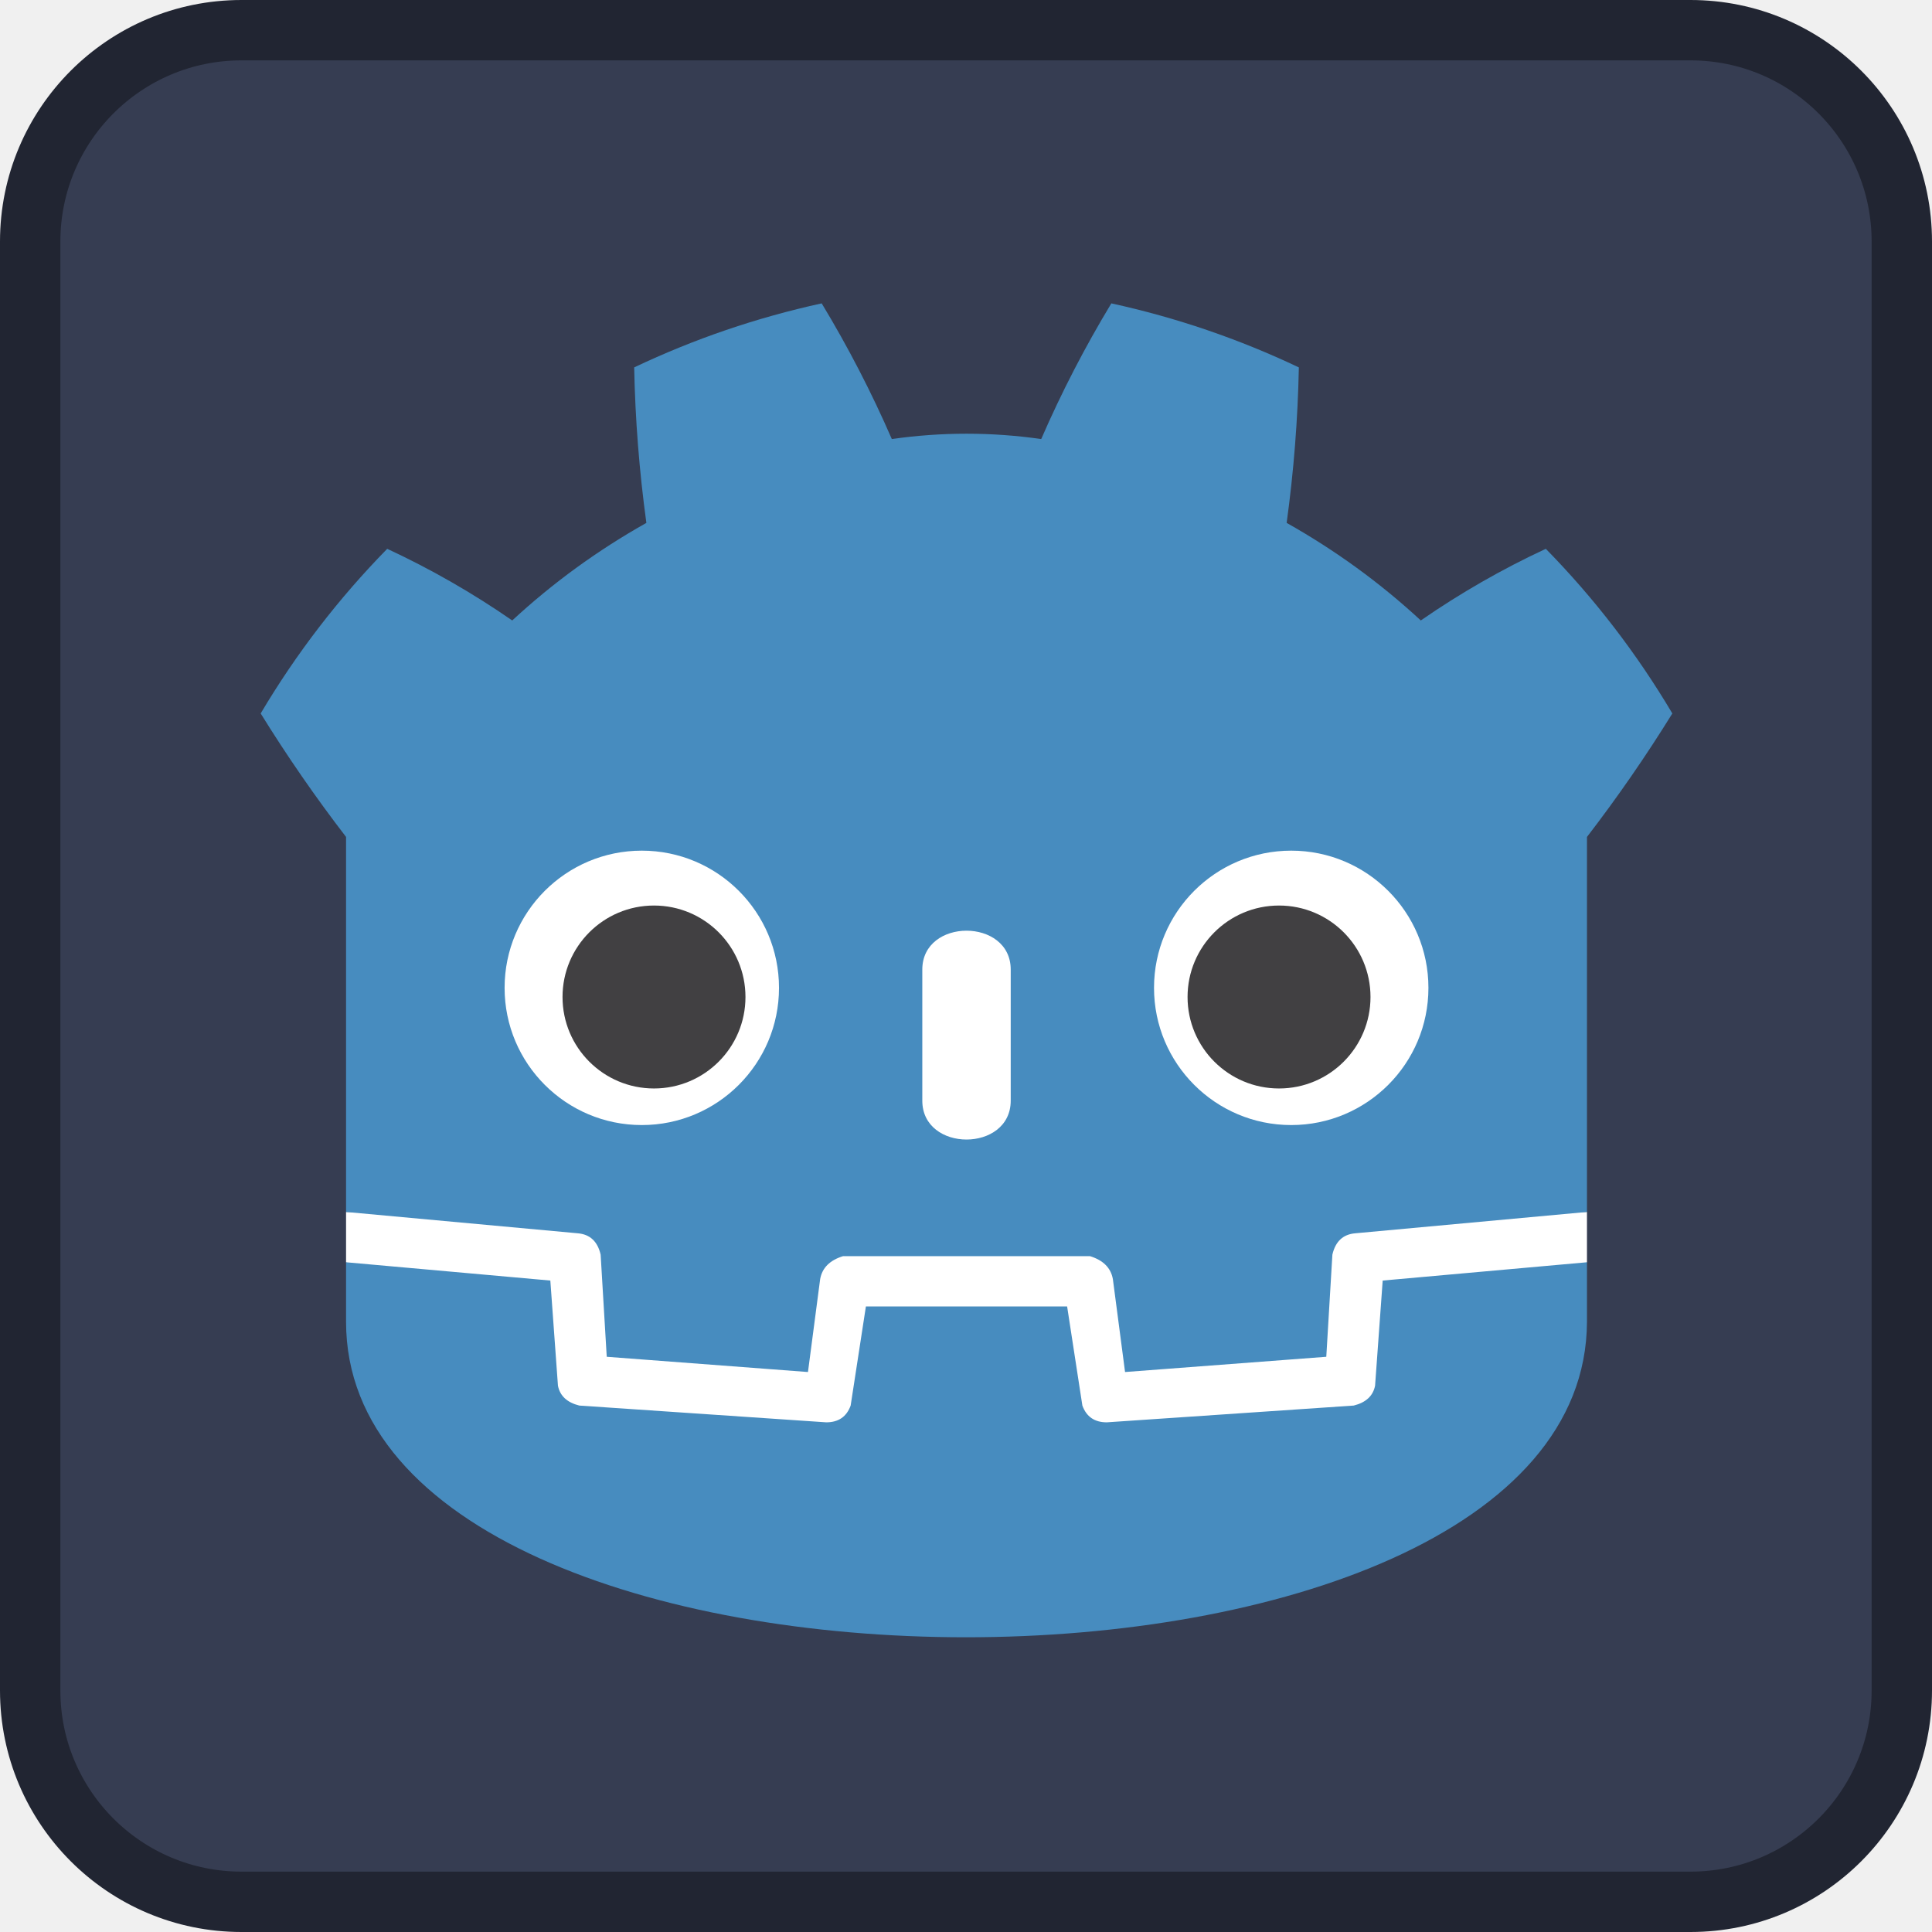
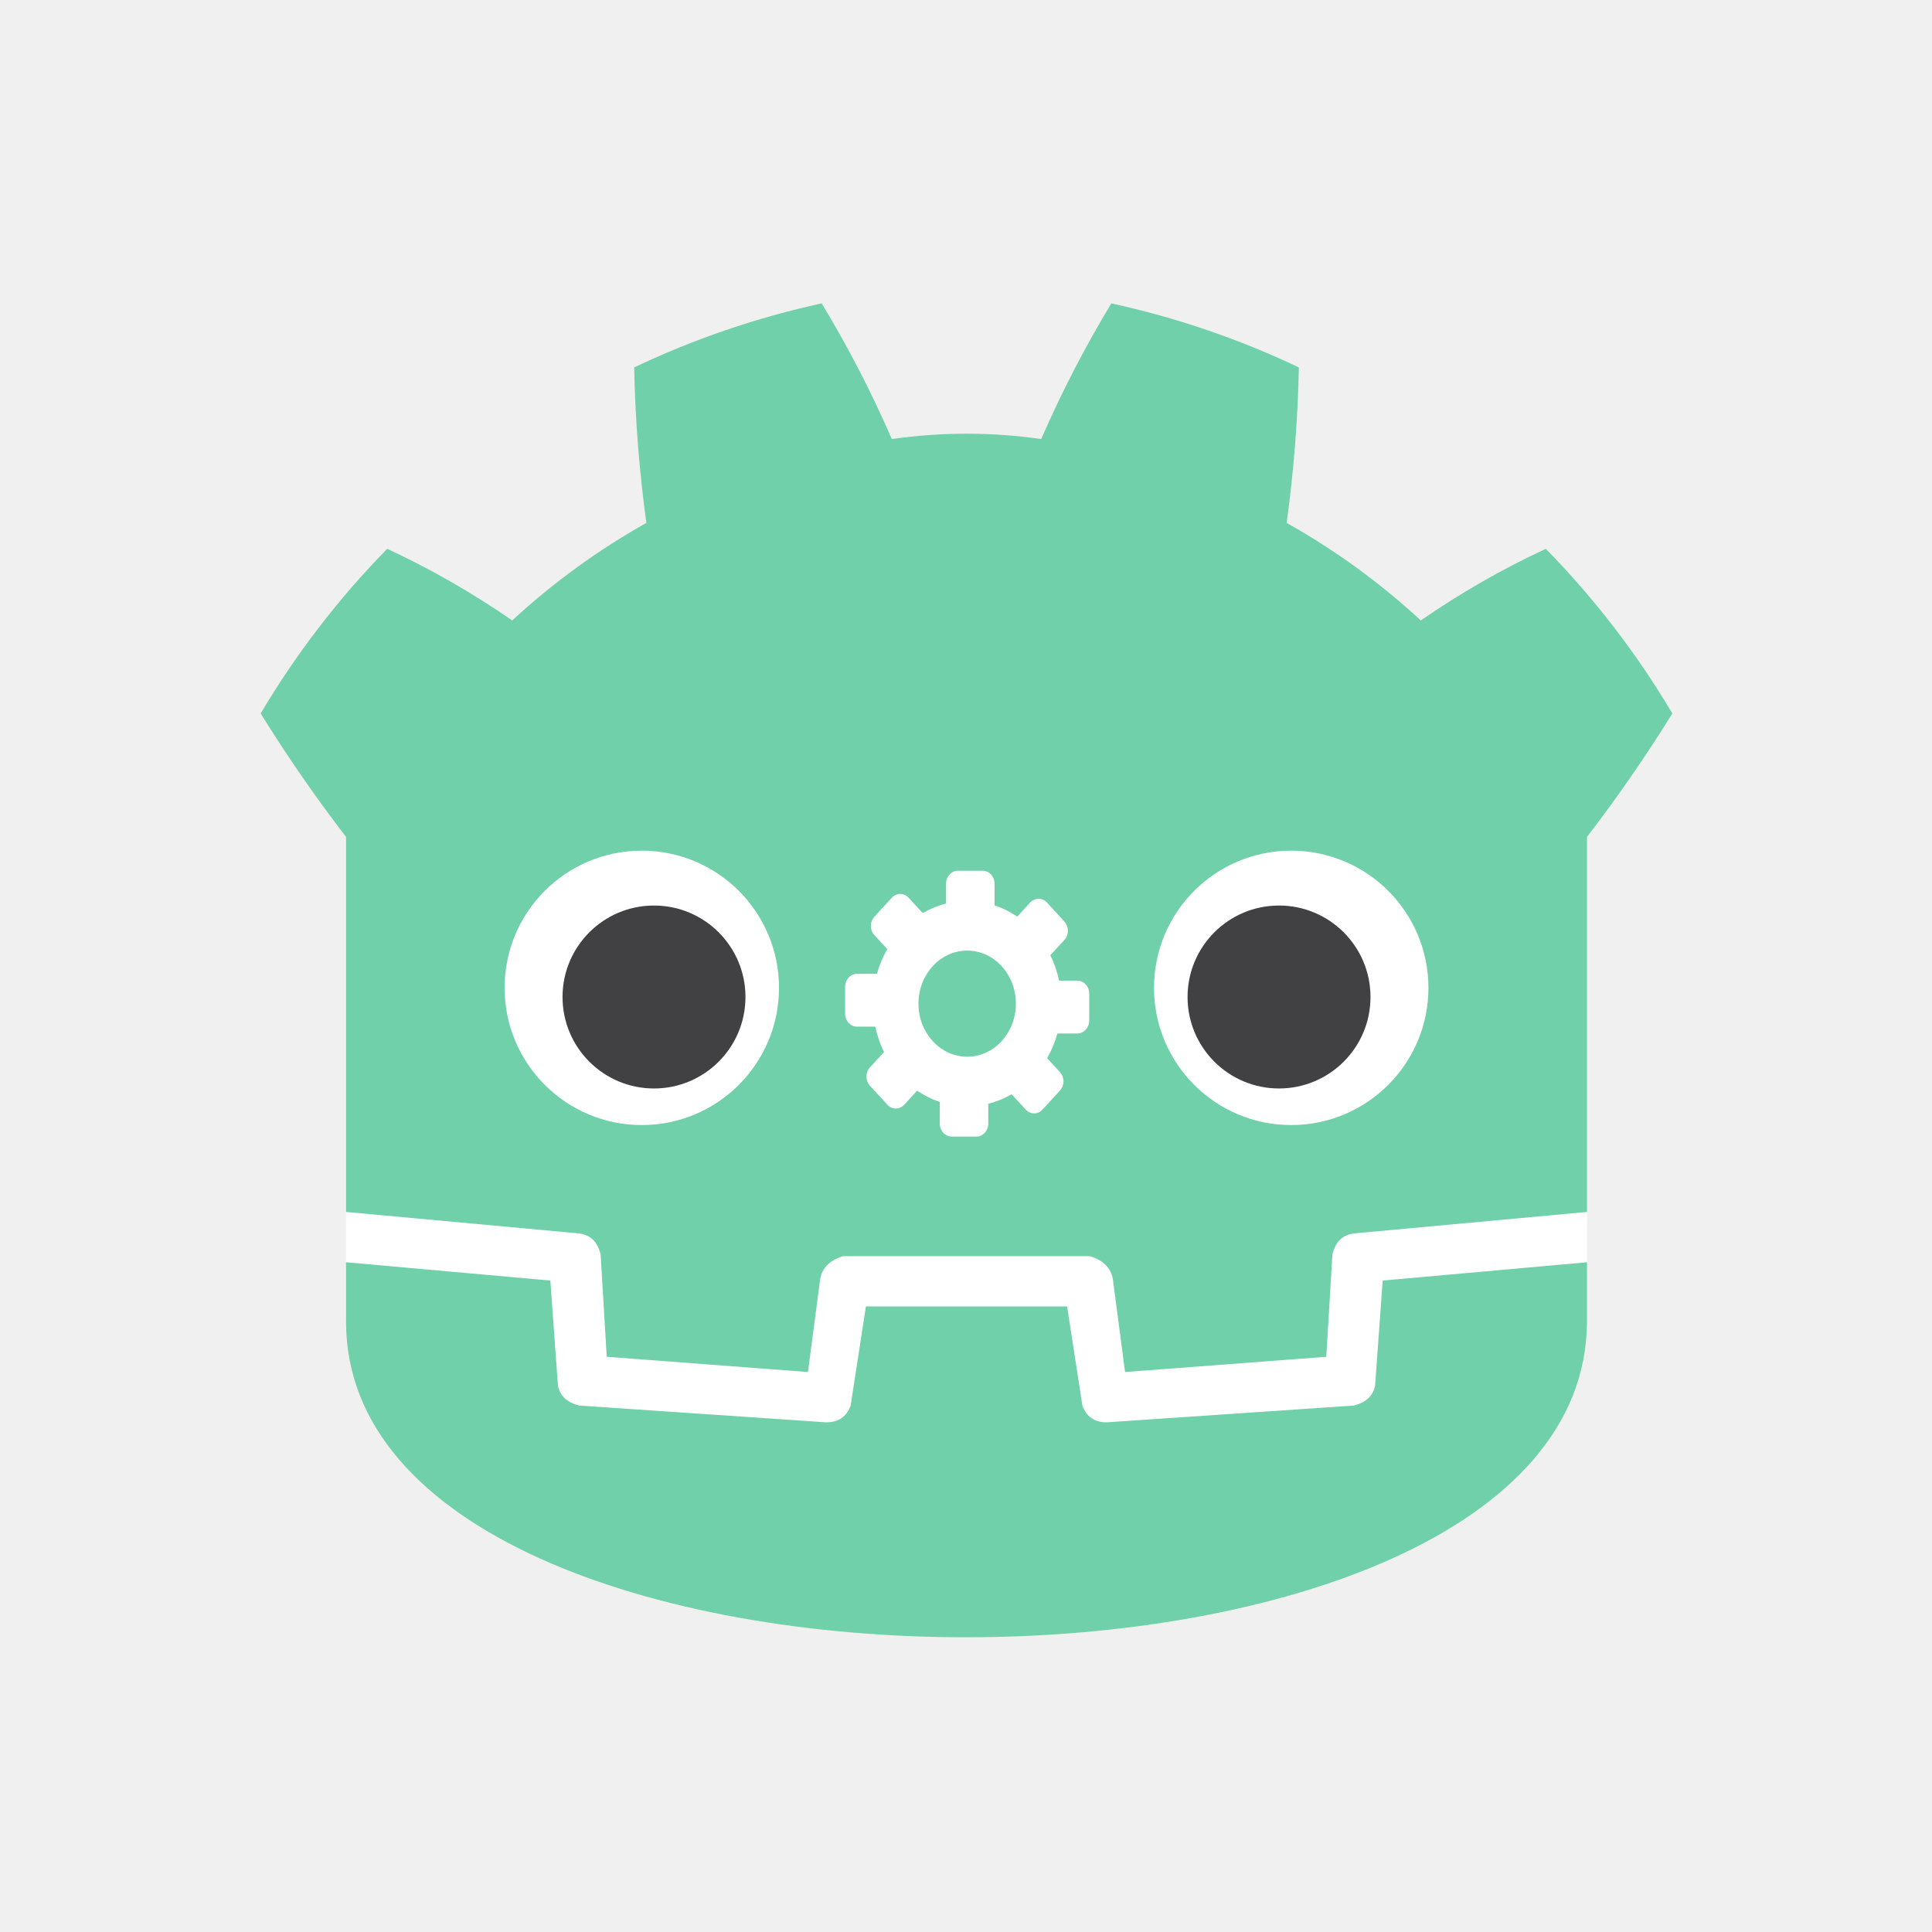
- <svg xmlns="http://www.w3.org/2000/svg" width="128" height="128">
-   <rect width="124" height="124" x="2" y="2" fill="#363d52" stroke="#212532" stroke-width="4" rx="14" />
-   <g fill="#fff" transform="translate(12.322 12.322)scale(.101)">
-     <path d="M105 673v33q407 354 814 0v-33z" />
-     <path fill="#478cbf" d="m105 673 152 14q12 1 15 14l4 67 132 10 8-61q2-11 15-15h162q13 4 15 15l8 61 132-10 4-67q3-13 15-14l152-14V427q30-39 56-81-35-59-83-108-43 20-82 47-40-37-88-64 7-51 8-102-59-28-123-42-26 43-46 89-49-7-98 0-20-46-46-89-64 14-123 42 1 51 8 102-48 27-88 64-39-27-82-47-48 49-83 108 26 42 56 81zm0 33v39c0 276 813 276 814 0v-39l-134 12-5 69q-2 10-14 13l-162 11q-12 0-16-11l-10-65H446l-10 65q-4 11-16 11l-162-11q-12-3-14-13l-5-69z" />
-     <path d="M483 600c0 34 58 34 58 0v-86c0-34-58-34-58 0z" />
-     <circle cx="725" cy="526" r="90" />
-     <circle cx="299" cy="526" r="90" />
+ <svg xmlns="http://www.w3.org/2000/svg" width="128" height="128" version="1.1" id="svg6" xml:space="preserve">
+   <defs id="defs6" />
+   <g fill="#fff" transform="translate(12.322 12.322)scale(.101)" id="g4">
+     <path d="M105 673v33q407 354 814 0v-33z" id="path1" />
+     <path fill="#478cbf" d="m105 673 152 14q12 1 15 14l4 67 132 10 8-61q2-11 15-15h162q13 4 15 15l8 61 132-10 4-67q3-13 15-14l152-14V427q30-39 56-81-35-59-83-108-43 20-82 47-40-37-88-64 7-51 8-102-59-28-123-42-26 43-46 89-49-7-98 0-20-46-46-89-64 14-123 42 1 51 8 102-48 27-88 64-39-27-82-47-48 49-83 108 26 42 56 81zm0 33v39c0 276 813 276 814 0v-39l-134 12-5 69q-2 10-14 13l-162 11q-12 0-16-11l-10-65H446l-10 65q-4 11-16 11l-162-11q-12-3-14-13l-5-69z" id="path2" style="fill:#6fd0a9;fill-opacity:1" />
+     <path fill-rule="evenodd" clip-rule="evenodd" d="m 564.757,470.028 11.491,12.516 c 3.025,3.294 3.025,8.683 0,11.977 l -9.254,10.078 c 2.553,5.192 4.501,10.788 5.74,16.679 h 11.988 c 4.278,0 7.779,3.812 7.779,8.47 v 17.699 c 0,4.659 -3.5,8.472 -7.779,8.472 h -13.083 c -1.604,5.766 -3.899,11.206 -6.782,16.205 l 8.486,9.239 c 3.025,3.297 3.025,8.686 0,11.979 l -11.491,12.516 c -3.025,3.293 -7.974,3.293 -10.997,0 l -9.255,-10.08 c -4.766,2.782 -9.905,4.905 -15.316,6.253 v 13.056 c 0,4.658 -3.499,8.47 -7.777,8.47 h -16.251 c -4.278,0 -7.779,-3.812 -7.779,-8.47 v -14.248 c -5.295,-1.749 -10.29,-4.248 -14.878,-7.387 l -8.485,9.242 c -3.027,3.294 -7.975,3.294 -11,0 l -11.491,-12.515 c -3.025,-3.294 -3.025,-8.683 0,-11.977 l 9.255,-10.08 c -2.554,-5.19 -4.504,-10.786 -5.74,-16.678 h -11.992 c -4.277,0 -7.777,-3.811 -7.777,-8.47 v -17.699 c 0,-4.659 3.5,-8.47 7.777,-8.47 h 13.083 c 1.606,-5.766 3.9,-11.206 6.782,-16.205 l -8.485,-9.239 c -3.025,-3.296 -3.025,-8.686 0,-11.978 l 11.493,-12.516 c 3.025,-3.294 7.973,-3.294 10.997,0 l 9.254,10.078 c 4.767,-2.782 9.905,-4.905 15.316,-6.253 v -13.056 c 0,-4.659 3.5,-8.472 7.777,-8.472 h 16.252 c 4.277,0 7.777,3.812 7.777,8.472 v 14.244 c 5.296,1.747 10.292,4.246 14.885,7.386 l 8.48,-9.238 c 3.027,-3.294 7.975,-3.294 11,0 z m -52.321,31.536 c 17.645,0 31.952,15.583 31.952,34.799 0,19.214 -14.308,34.799 -31.952,34.799 -17.644,0 -31.952,-15.583 -31.952,-34.799 0,-19.215 14.309,-34.799 31.952,-34.799 z" id="path1-1" style="stroke-width:1.36" />
+     <circle cx="725" cy="526" r="90" id="circle3" style="display:inline" />
+     <circle cx="299" cy="526" r="90" id="circle4" style="display:inline" />
  </g>
-   <g fill="#414042" transform="translate(12.322 12.322)scale(.101)">
-     <circle cx="307" cy="532" r="60" />
-     <circle cx="717" cy="532" r="60" />
+   <g fill="#414042" transform="translate(12.322 12.322)scale(.101)" id="g6">
+     <circle cx="307" cy="532" r="60" id="circle5" />
+     <circle cx="717" cy="532" r="60" id="circle6" style="display:inline" />
  </g>
</svg>
